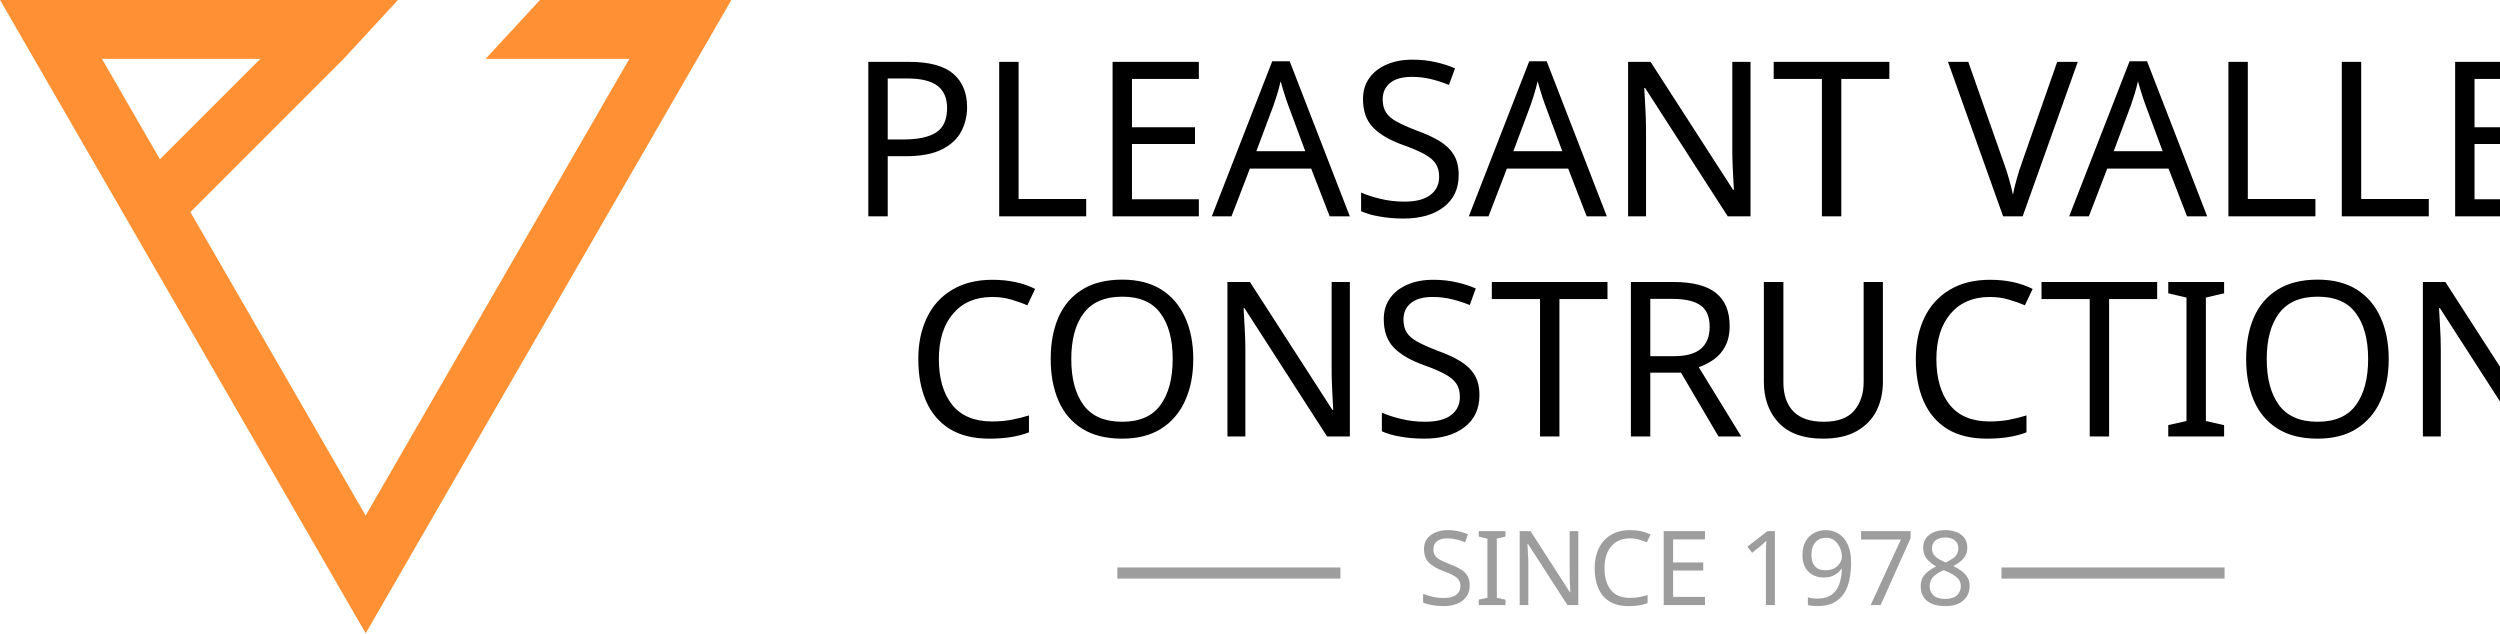
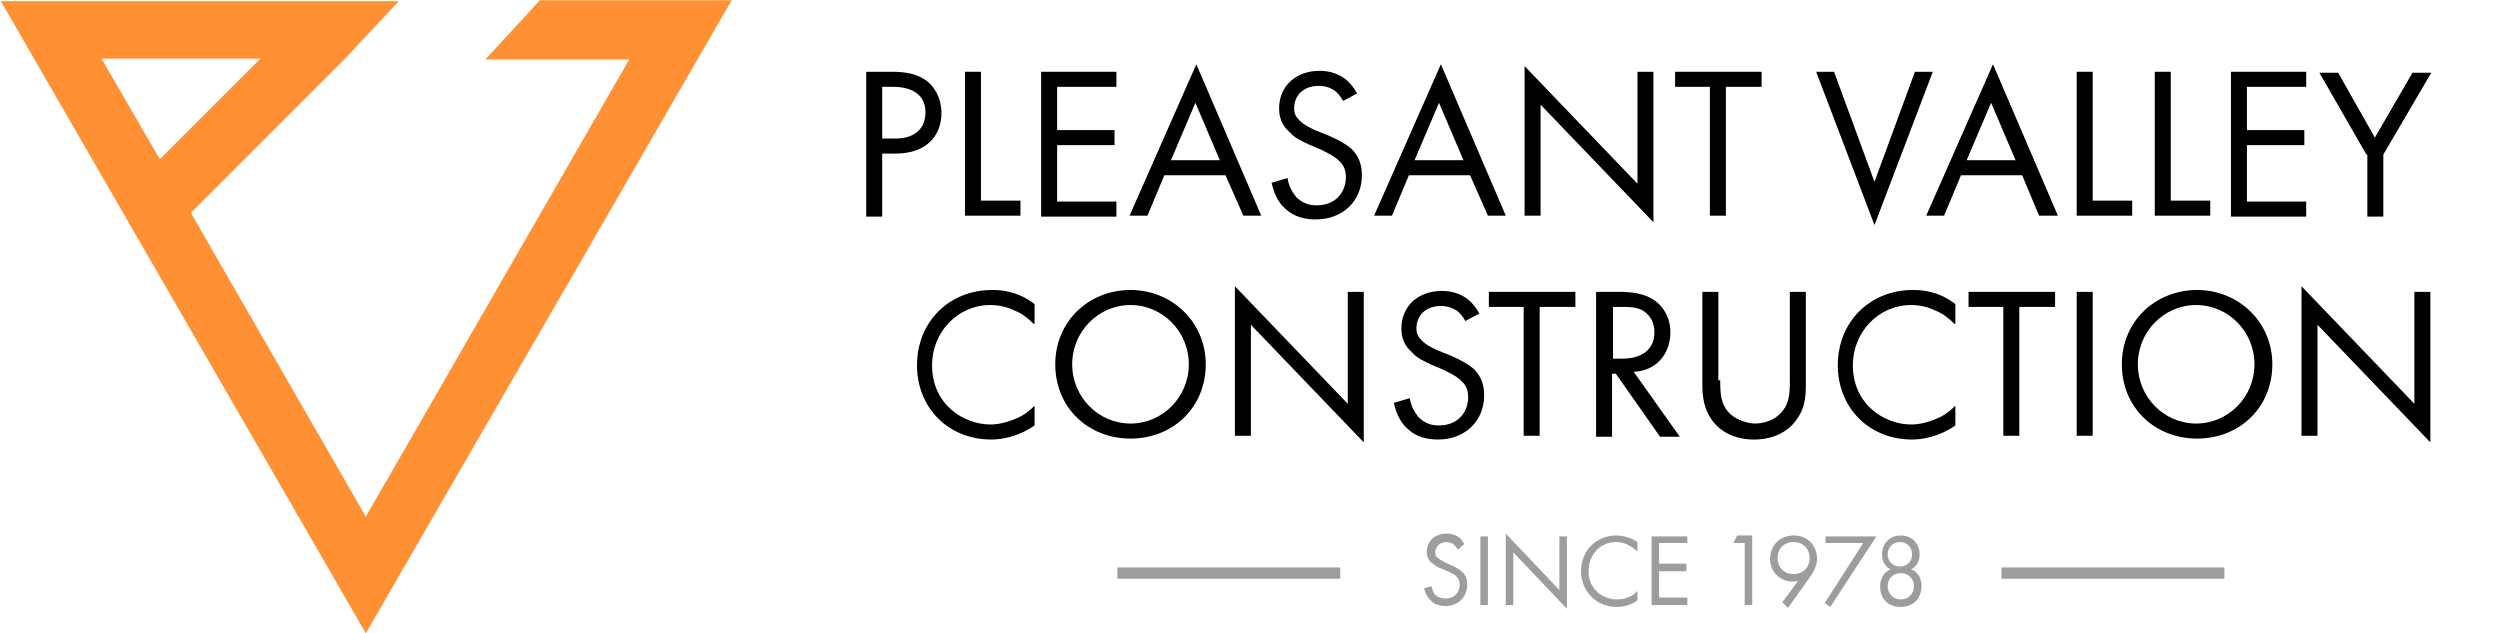
- <svg xmlns="http://www.w3.org/2000/svg" viewBox="0 0 265.795 67.331">
+ <svg xmlns="http://www.w3.org/2000/svg" version="1.1" id="Layer_1" x="0px" y="0px" viewBox="0 0 265.8 67.3" style="enable-background:new 0 0 265.8 67.3;" xml:space="preserve">
+   <style type="text/css">
+ 	.st0{fill:#FF9134;}
+ 	.st1{enable-background:new    ;}
+ 	.st2{fill:#9D9D9D;}
+ </style>
  <g id="logo" transform="translate(-266.205 -23.669)">
-     <path id="Path_1" data-name="Path 1" d="M172.986,636.74,167.2,643h15.286L154.45,691.554l-18.63-32.268.509-.509,15.886-15.886,0-.006,5.669-6.144h-42.3l38.874,67.331,38.873-67.331ZM143.256,643,132.58,653.675,126.416,643Z" transform="translate(150.629 -613.071)" fill="#ff9134" />
-     <g id="Group_290" data-name="Group 290" transform="translate(10)">
-       <text id="PLEASANT_VALLEY" data-name="PLEASANT VALLEY" transform="translate(434 46.669)" font-size="23" font-family="FuturaPT-Medium, Futura PT" font-weight="500">
-         <tspan x="-87.711" y="0">PLEASANT VALLEY</tspan>
-       </text>
-       <text id="CONSTRUCTION" transform="translate(434 70.071)" font-size="23" font-family="FuturaPT-Medium, Futura PT" font-weight="500">
-         <tspan x="-81.57" y="0">CONSTRUCTION</tspan>
-       </text>
-       <g id="Group_289" data-name="Group 289" transform="translate(-4 4)">
-         <text id="SINCE_1978" data-name="SINCE 1978" transform="translate(438 84)" fill="#9d9d9d" font-size="11" font-family="FuturaPT-Medium, Futura PT" font-weight="500">
-           <tspan x="-27.055" y="0">SINCE 1978</tspan>
-         </text>
-         <rect id="Rectangle_2" data-name="Rectangle 2" width="23.716" height="1.183" transform="translate(379 80)" fill="#9d9d9d" />
-         <rect id="Rectangle_3" data-name="Rectangle 3" width="23.716" height="1.183" transform="translate(473 80)" fill="#9d9d9d" />
+     <g id="Path_1">
+       <path class="st0" d="M323.6,23.7l-5.8,6.3h15.3l-28,48.6l-18.6-32.3l0.5-0.5l15.9-15.9v0l5.7-6.1h-42.3L305.1,91L344,23.7    L323.6,23.7z M293.9,29.9l-10.7,10.7L277,29.9H293.9z" />
+     </g>
+     <g id="Group_290" transform="translate(10)">
+       <g class="st1">
+         <path d="M351,31.3c1.5,0,2.8,0.2,3.9,1.1c1.1,1,1.4,2.3,1.4,3.3c0,2.2-1.4,4.3-4.9,4.3H350v6.7h-1.7V31.3H351z M350,38.4h1.4     c2,0,3.2-1,3.2-2.8c0-2.4-2.3-2.7-3.4-2.7H350V38.4z" />
+         <path d="M360.5,31.3v13.7h4.2v1.6h-5.9V31.3H360.5z" />
+         <path d="M374.9,32.9h-6.3v4.6h6.1v1.6h-6.1v6h6.3v1.6h-8V31.3h8V32.9z" />
+         <path d="M386.5,42.3H380l-1.8,4.3h-1.9l7.1-16.1l6.9,16.1h-1.9L386.5,42.3z M385.9,40.7l-2.6-6.1l-2.6,6.1H385.9z" />
+         <path d="M399,34.4c-0.2-0.4-0.6-0.9-0.9-1.1c-0.3-0.2-0.8-0.5-1.7-0.5c-1.5,0-2.6,0.9-2.6,2.4c0,0.6,0.2,0.9,0.6,1.3     c0.5,0.5,1,0.7,1.6,1l1.5,0.6c0.9,0.4,1.7,0.8,2.4,1.4c0.8,0.8,1.1,1.7,1.1,2.8c0,2.8-2.1,4.7-4.9,4.7c-1,0-2.3-0.2-3.3-1.2     c-0.8-0.7-1.2-1.8-1.4-2.7l1.7-0.5c0.1,0.8,0.5,1.5,0.9,2c0.7,0.7,1.4,0.9,2.2,0.9c2.1,0,3.1-1.5,3.1-3c0-0.7-0.2-1.3-0.8-1.8     c-0.4-0.4-1-0.7-1.8-1.1l-1.4-0.6c-0.6-0.3-1.4-0.6-2-1.3c-0.7-0.6-1.1-1.4-1.1-2.5c0-2.4,1.8-4,4.3-4c0.9,0,1.7,0.2,2.5,0.7     c0.6,0.4,1.1,1,1.5,1.7L399,34.4z" />
+         <path d="M412.5,42.3H406l-1.8,4.3h-1.9l7.1-16.1l6.9,16.1h-1.9L412.5,42.3z M411.8,40.7l-2.6-6.1l-2.6,6.1H411.8z" />
+         <path d="M418.3,46.7v-16l12,12.5V31.3h1.7v16l-12-12.5v11.8H418.3z" />
+         <path d="M439.7,32.9v13.7H438V32.9h-3.7v-1.6h9.2v1.6H439.7z" />
+         <path d="M451.2,31.3l4.3,11.7l4.3-11.7h1.9l-6.2,16.3l-6.2-16.3H451.2z" />
+         <path d="M471.2,42.3h-6.5l-1.8,4.3h-1.9l7.1-16.1l6.9,16.1H473L471.2,42.3z M470.5,40.7l-2.6-6.1l-2.6,6.1H470.5z" />
+         <path d="M478.7,31.3v13.7h4.2v1.6H477V31.3H478.7z" />
+         <path d="M487,31.3v13.7h4.2v1.6h-5.9V31.3H487z" />
+         <path d="M501.4,32.9h-6.3v4.6h6.1v1.6h-6.1v6h6.3v1.6h-8V31.3h8V32.9z" />
+         <path d="M507.8,40.1l-5-8.7h2l3.9,6.9l4-6.9h2l-5.1,8.7v6.6h-1.7V40.1z" />
+       </g>
+       <g class="st1">
+         <path d="M366.1,58.1c-0.5-0.5-1.2-1.1-2-1.4c-0.8-0.4-1.7-0.6-2.6-0.6c-3.5,0-6.2,2.9-6.2,6.4c0,4.2,3.4,6.3,6.2,6.3     c1,0,2-0.3,2.9-0.7c0.9-0.4,1.5-1,1.8-1.3v2.1c-1.7,1.2-3.5,1.5-4.6,1.5c-4.6,0-7.9-3.4-7.9-7.9c0-4.6,3.4-8,8-8     c0.9,0,2.7,0.1,4.5,1.5V58.1z" />
+         <path d="M368.4,62.4c0-4.6,3.6-7.9,8-7.9s8,3.4,8,7.9c0,4.6-3.5,7.9-8,7.9S368.4,67,368.4,62.4z M370.2,62.4     c0,3.5,2.8,6.3,6.2,6.3s6.2-2.8,6.2-6.3c0-3.5-2.8-6.3-6.2-6.3S370.2,58.9,370.2,62.4z" />
+         <path d="M387.5,70.1v-16l12,12.5V54.7h1.7v16l-12-12.5v11.8H387.5z" />
+         <path d="M412,57.8c-0.2-0.4-0.6-0.9-0.9-1.1c-0.3-0.2-0.9-0.5-1.7-0.5c-1.5,0-2.6,0.9-2.6,2.4c0,0.6,0.2,0.9,0.6,1.3     c0.5,0.5,1,0.7,1.6,1l1.5,0.6c0.9,0.4,1.7,0.8,2.4,1.4c0.8,0.8,1.1,1.7,1.1,2.8c0,2.8-2.1,4.7-4.9,4.7c-1,0-2.3-0.2-3.3-1.2     c-0.8-0.7-1.2-1.8-1.4-2.7l1.7-0.5c0.1,0.8,0.5,1.5,0.9,2c0.7,0.7,1.4,0.9,2.2,0.9c2.1,0,3.1-1.5,3.1-3c0-0.7-0.2-1.3-0.8-1.8     c-0.4-0.4-1-0.7-1.8-1.1l-1.4-0.6c-0.6-0.3-1.4-0.6-2-1.3c-0.7-0.6-1.1-1.4-1.1-2.5c0-2.4,1.8-4,4.3-4c0.9,0,1.7,0.2,2.5,0.7     c0.6,0.4,1.1,1,1.5,1.7L412,57.8z" />
+         <path d="M419.9,56.3v13.7h-1.7V56.3h-3.7v-1.6h9.2v1.6H419.9z" />
+         <path d="M428.4,54.7c1,0,2.6,0.1,3.7,0.9c0.9,0.6,1.7,1.8,1.7,3.4c0,2.3-1.5,4.1-3.9,4.2l4.9,6.9h-2.1l-4.7-6.7h-0.4v6.7h-1.7     V54.7H428.4z M427.6,61.8h1.1c2.1,0,3.4-1,3.4-2.8c0-0.9-0.3-1.7-1.2-2.3c-0.7-0.4-1.5-0.4-2.2-0.4h-1V61.8z" />
+         <path d="M439.1,64.1c0,1.3,0,2.7,1.2,3.7c0.6,0.5,1.7,0.9,2.5,0.9s1.9-0.3,2.5-0.9c1.2-1,1.2-2.4,1.2-3.7v-9.4h1.7v9.9     c0,1.3-0.1,2.5-1,3.7c-0.9,1.3-2.5,2.1-4.5,2.1c-2,0-3.6-0.8-4.5-2.1c-0.8-1.1-1-2.4-1-3.7v-9.9h1.7V64.1z" />
+         <path d="M464,58.1c-0.5-0.5-1.2-1.1-2-1.4c-0.8-0.4-1.7-0.6-2.6-0.6c-3.5,0-6.2,2.9-6.2,6.4c0,4.2,3.4,6.3,6.2,6.3     c1,0,2-0.3,2.9-0.7c0.9-0.4,1.5-1,1.8-1.3v2.1c-1.7,1.2-3.5,1.5-4.6,1.5c-4.6,0-7.9-3.4-7.9-7.9c0-4.6,3.4-8,8-8     c0.9,0,2.7,0.1,4.5,1.5V58.1z" />
+         <path d="M470.9,56.3v13.7h-1.7V56.3h-3.7v-1.6h9.2v1.6H470.9z" />
+         <path d="M478.7,54.7v15.3H477V54.7H478.7z" />
+         <path d="M481.8,62.4c0-4.6,3.6-7.9,8-7.9s8,3.4,8,7.9c0,4.6-3.5,7.9-8,7.9C485.3,70.3,481.8,67,481.8,62.4z M483.5,62.4     c0,3.5,2.8,6.3,6.2,6.3s6.2-2.8,6.2-6.3c0-3.5-2.8-6.3-6.2-6.3S483.5,58.9,483.5,62.4z" />
+         <path d="M500.9,70.1v-16l12,12.5V54.7h1.7v16l-12-12.5v11.8H500.9z" />
+       </g>
+       <g id="Group_289" transform="translate(-4 4)">
+         <g class="st1">
+           <path class="st2" d="M415.2,78.1c-0.1-0.2-0.3-0.4-0.4-0.5c-0.1-0.1-0.4-0.3-0.8-0.3c-0.7,0-1.2,0.5-1.2,1.1      c0,0.3,0.1,0.5,0.3,0.6c0.2,0.2,0.5,0.3,0.8,0.5l0.7,0.3c0.4,0.2,0.8,0.4,1.1,0.7c0.4,0.4,0.5,0.8,0.5,1.3c0,1.4-1,2.3-2.3,2.3      c-0.5,0-1.1-0.1-1.6-0.6c-0.4-0.4-0.6-0.9-0.7-1.3l0.8-0.2c0.1,0.4,0.2,0.7,0.4,0.9c0.3,0.3,0.7,0.4,1.1,0.4      c1,0,1.5-0.7,1.5-1.5c0-0.3-0.1-0.6-0.4-0.9c-0.2-0.2-0.5-0.3-0.9-0.5l-0.7-0.3c-0.3-0.1-0.6-0.3-1-0.6      c-0.3-0.3-0.5-0.6-0.5-1.2c0-1.1,0.9-1.9,2.1-1.9c0.5,0,0.8,0.1,1.2,0.3c0.3,0.2,0.5,0.5,0.7,0.8L415.2,78.1z" />
+           <path class="st2" d="M418.4,76.7V84h-0.8v-7.3H418.4z" />
+           <path class="st2" d="M420.3,84v-7.6l5.7,6v-5.7h0.8v7.7l-5.7-6V84H420.3z" />
+           <path class="st2" d="M434.3,78.3c-0.2-0.2-0.6-0.5-1-0.7c-0.4-0.2-0.8-0.3-1.3-0.3c-1.7,0-2.9,1.4-2.9,3.1c0,2,1.6,3,3,3      c0.5,0,1-0.1,1.4-0.3c0.4-0.2,0.7-0.5,0.8-0.6v1c-0.8,0.6-1.7,0.7-2.2,0.7c-2.2,0-3.8-1.7-3.8-3.8c0-2.2,1.6-3.8,3.8-3.8      c0.4,0,1.3,0.1,2.2,0.7V78.3z" />
+           <path class="st2" d="M439.6,77.4h-3v2.2h2.9v0.8h-2.9v2.8h3V84h-3.8v-7.3h3.8V77.4z" />
+           <path class="st2" d="M445.7,77.4h-1.2l0.4-0.8h1.6V84h-0.8V77.4z" />
+           <path class="st2" d="M449.7,83.7l1.7-2.3c-0.2,0.1-0.4,0.1-0.6,0.1c-1.4,0-2.4-1.1-2.4-2.4c0-1.5,1.1-2.5,2.5-2.5      c1.7,0,2.5,1.3,2.5,2.5c0,0.3-0.1,0.9-0.6,1.7l-2.5,3.5L449.7,83.7z M449.2,79c0,1,0.7,1.7,1.7,1.7c1,0,1.7-0.7,1.7-1.7      c0-1-0.7-1.7-1.7-1.7C449.9,77.3,449.2,78,449.2,79z" />
+           <path class="st2" d="M458.3,77.4h-4v-0.7h5.4l-4.9,7.5l-0.6-0.4L458.3,77.4z" />
+           <path class="st2" d="M464.5,82c0,1.1-0.7,2.2-2.2,2.2s-2.2-1-2.2-2.2c0-0.8,0.4-1.5,1.1-1.8c-0.6-0.3-0.9-0.9-0.9-1.6      c0-1,0.7-2,2-2s2,1,2,2c0,0.7-0.3,1.3-0.9,1.6C464.2,80.5,464.5,81.2,464.5,82z M463.7,82c0-0.8-0.6-1.4-1.4-1.4      s-1.4,0.6-1.4,1.4c0,0.8,0.6,1.4,1.4,1.4C463.1,83.4,463.7,82.8,463.7,82z M463.5,78.6c0-0.8-0.6-1.3-1.3-1.3      c-0.7,0-1.3,0.5-1.3,1.3c0,0.7,0.5,1.3,1.3,1.3C463,79.9,463.5,79.3,463.5,78.6z" />
+         </g>
+         <g id="Rectangle_2">
+           <rect x="379" y="80" class="st2" width="23.7" height="1.2" />
+         </g>
+         <g id="Rectangle_3">
+           <rect x="473" y="80" class="st2" width="23.7" height="1.2" />
+         </g>
      </g>
    </g>
  </g>
</svg>
